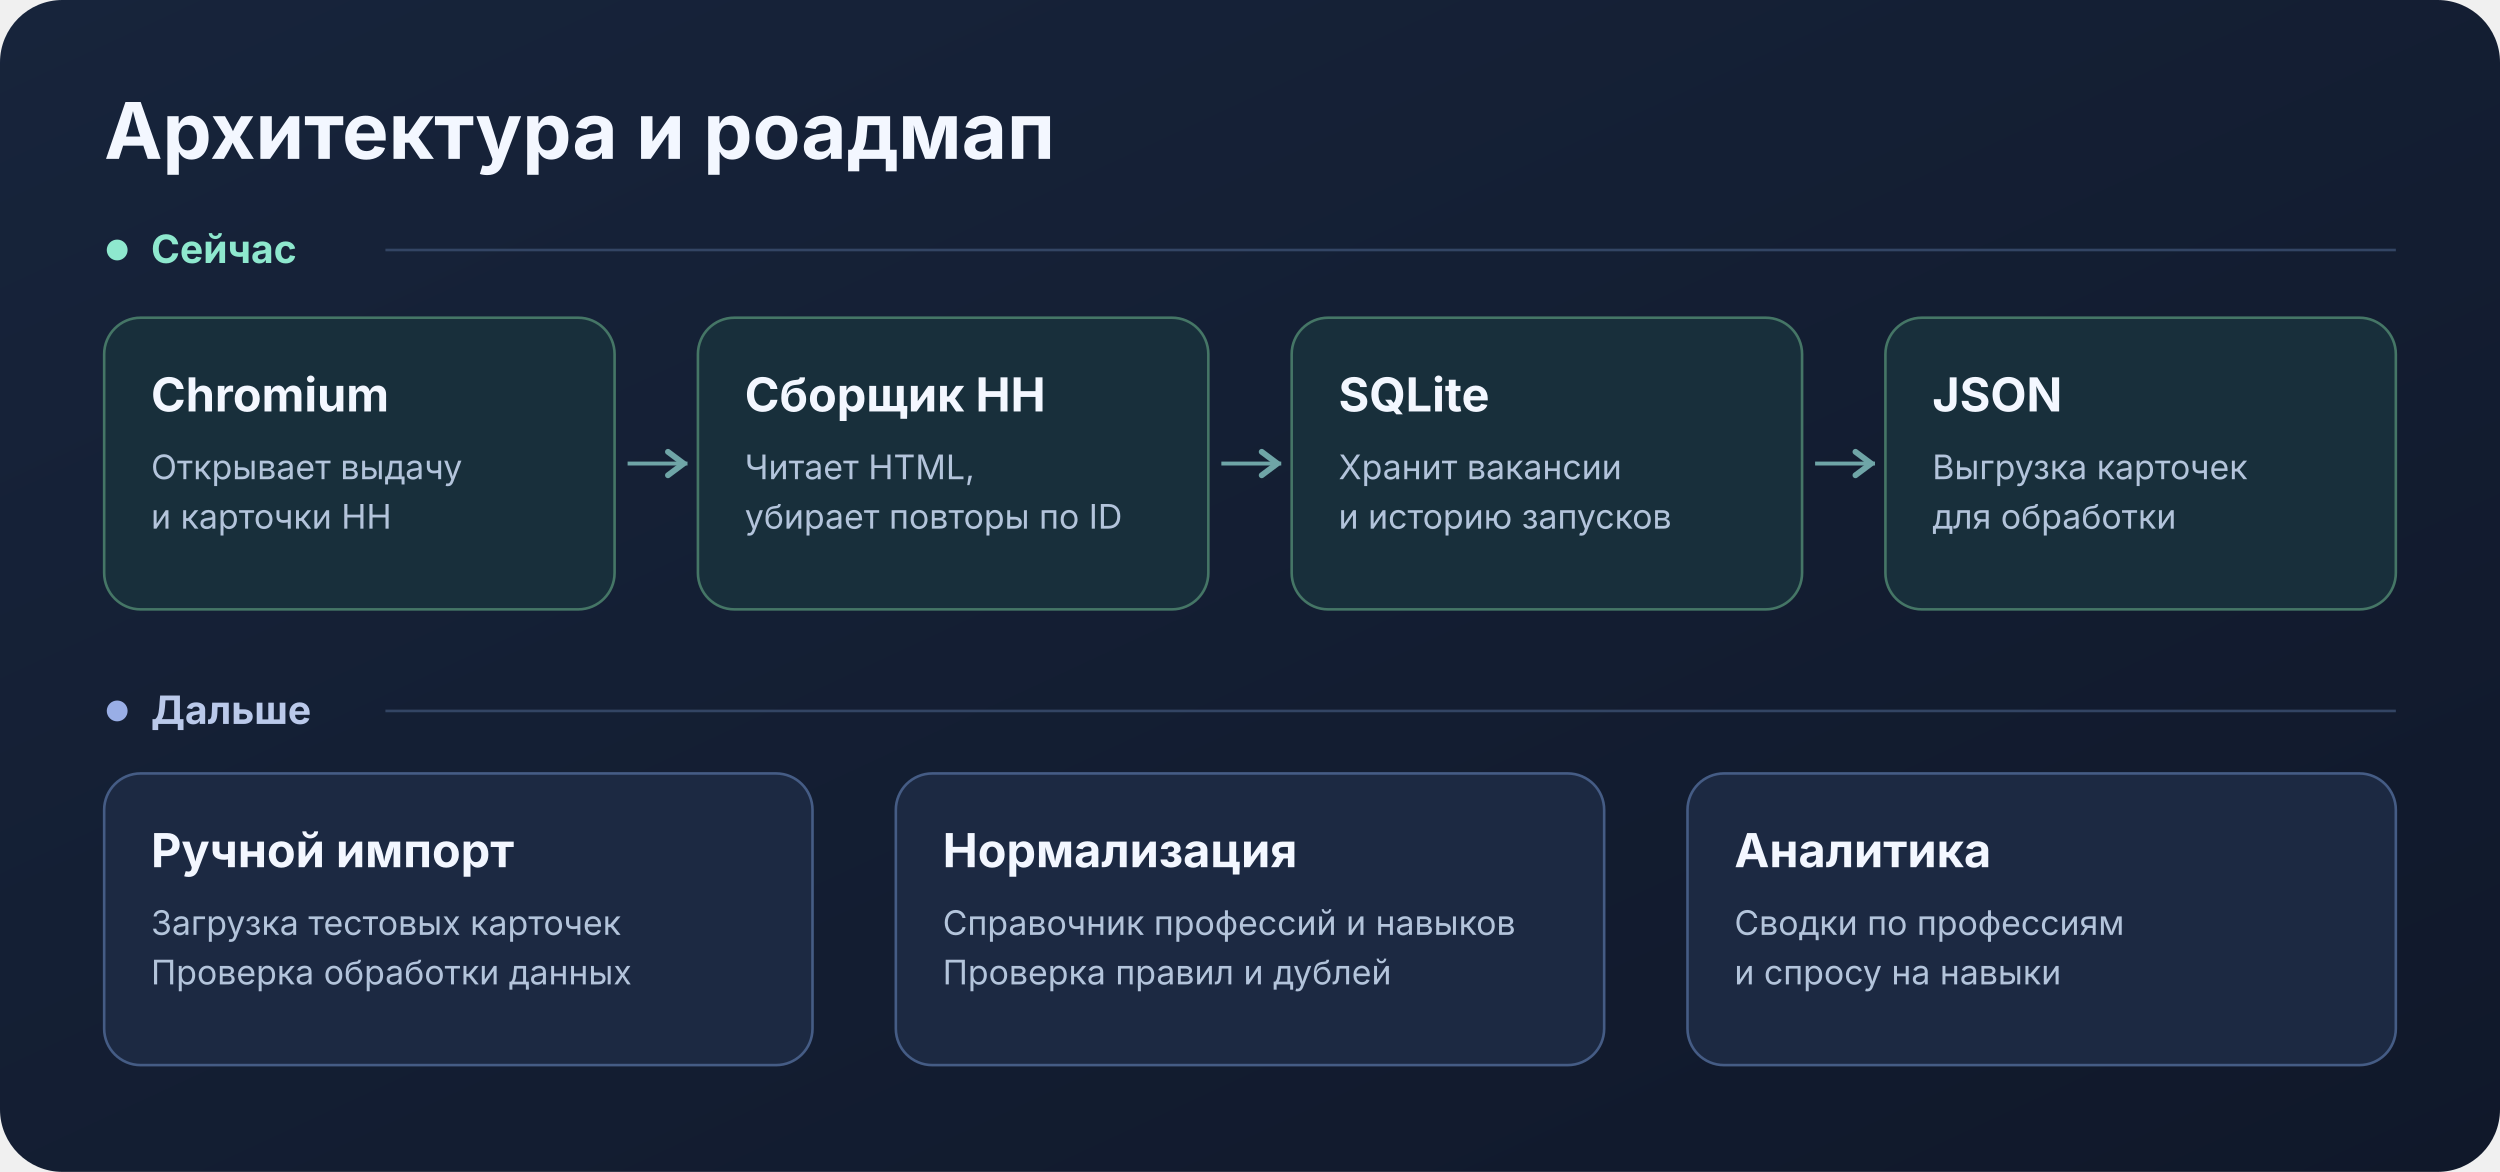
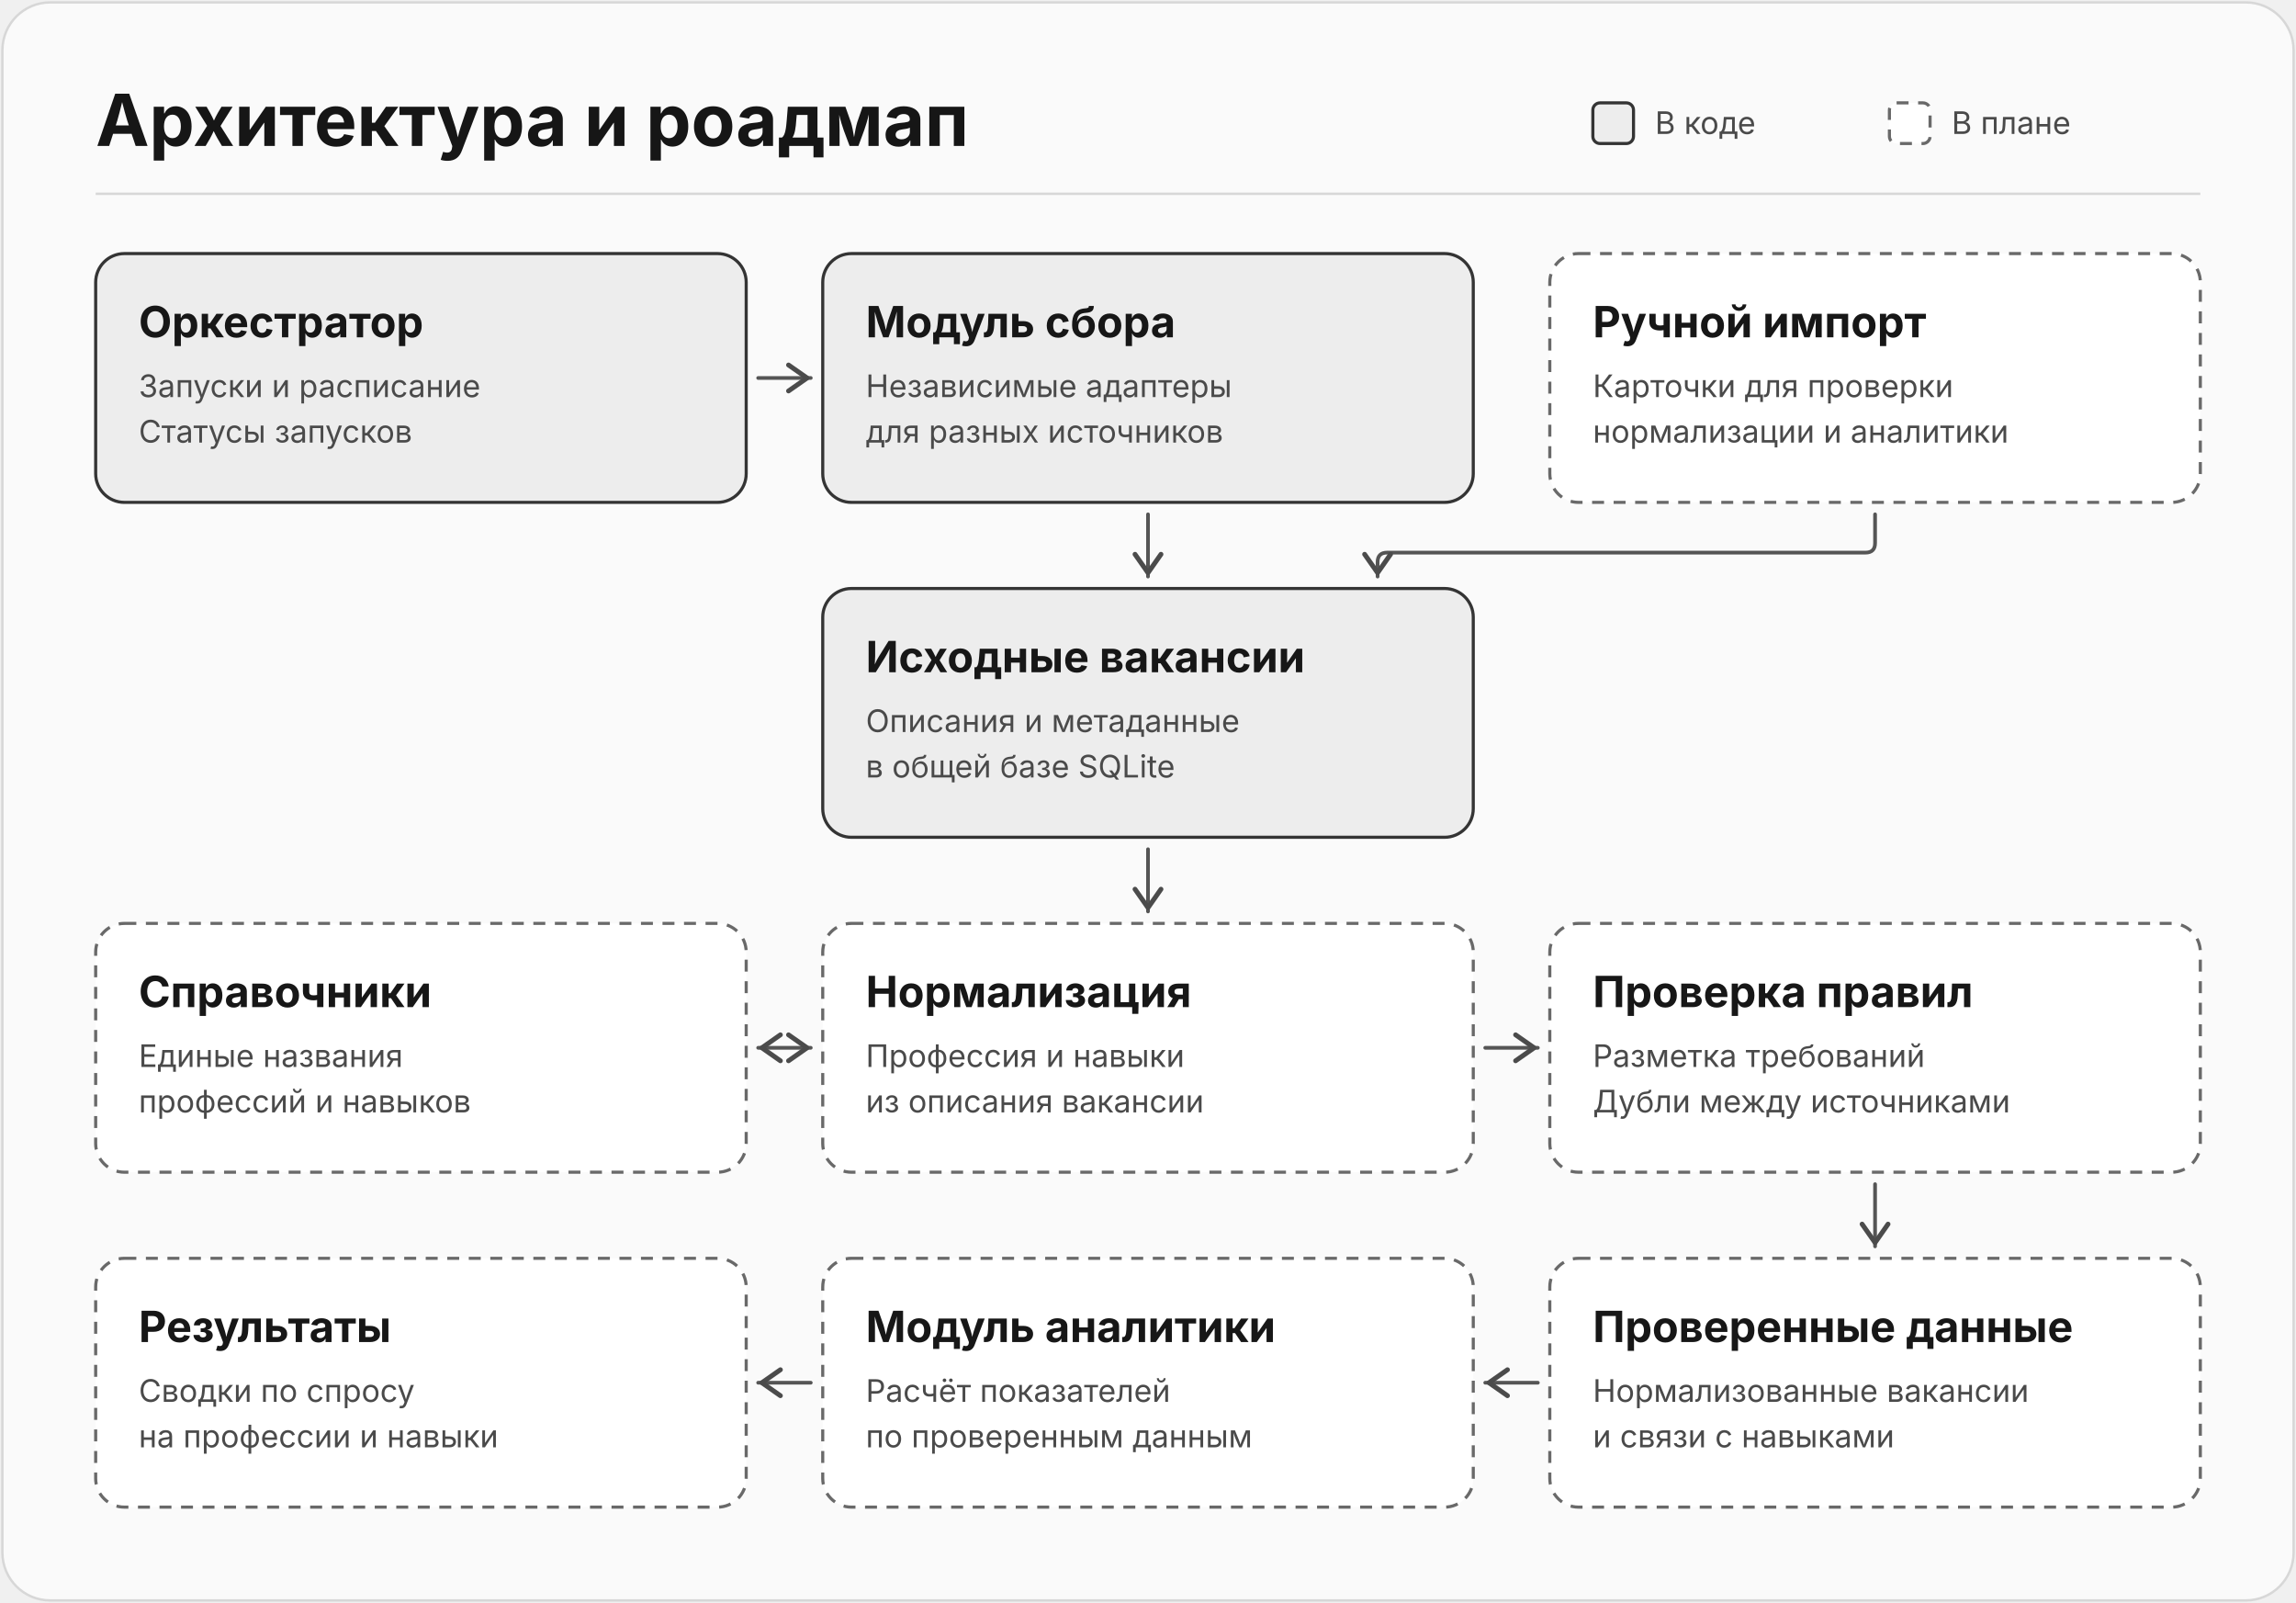
- <svg xmlns="http://www.w3.org/2000/svg" width="960" height="450" viewBox="0 0 960 450" role="img" aria-labelledby="title desc">
+ <svg xmlns="http://www.w3.org/2000/svg" width="960" height="670" viewBox="0 0 960 670" role="img" aria-labelledby="title desc">
  <defs>
-     <linearGradient id="background" x2="1" y2="1">
-       <stop stop-color="#17243b" />
-       <stop offset="1" stop-color="#10182a" />
-     </linearGradient>
-     <marker id="chevron" markerWidth="8" markerHeight="8" refX="7" refY="4" orient="auto">
-       <path d="m2 1 4 3-4 3" fill="none" stroke="#6fa5a7" stroke-width="1.5" stroke-linecap="round" stroke-linejoin="round" />
+     <marker id="arrow" markerWidth="9" markerHeight="9" refX="8" refY="4.5" orient="auto-start-reverse">
+       <path d="m2 1 5 3.5L2 8" fill="none" stroke="#4b4b4b" stroke-width="1.3" stroke-linecap="round" stroke-linejoin="round" />
    </marker>
    <style>
      text { font-family: Inter, "DejaVu Sans", sans-serif; }
-       .heading { fill: #f3f7ff; font-size: 30px; font-weight: 700; }
-       .current { fill: #8ee8ce; font-weight: 650; font-size: 15px; }
-       .planned { fill: #bac9ea; font-weight: 650; font-size: 15px; }
-       .title { fill: #f3f7ff; font-size: 18px; font-weight: 650; }
-       .detail { fill: #b3c4db; font-size: 13px; }
-       .ready { fill: #182f3b; stroke: #457666; }
-       .future { fill: #1c2942; stroke: #455c85; }
-       .rule { stroke: #334564; }
-       .link { stroke: #6fa5a7; stroke-width: 1.5; marker-end: url(#chevron); }
+       .heading { fill: #161616; font-size: 30px; font-weight: 700; }
+       .title { fill: #171717; font-size: 18px; font-weight: 650; }
+       .detail { fill: #4a4a4a; font-size: 13px; }
+       .ready { fill: #ededed; stroke: #343434; stroke-width: 1.3; }
+       .future { fill: #fff; stroke: #696969; stroke-width: 1.3; stroke-dasharray: 5 4; }
+       .link { fill: none; stroke: #555; stroke-width: 1.55; stroke-linecap: round; stroke-linejoin: round; marker-end: url(#arrow); }
    </style>
  </defs>
-   <rect width="960" height="450" rx="24" fill="url(#background)" />
+   <rect x="1" y="1" width="958" height="668" rx="20" fill="#fafafa" stroke="#d7d7d7" />
  <text x="40" y="61" class="heading">Архитектура и роадмап</text>
-   <circle cx="45" cy="96" r="4" fill="#8ee8ce" />
-   <text x="58" y="101" class="current">Сейчас</text>
-   <path class="rule" d="M148 96h772" />
-   <path class="link" d="M241 178h23" />
-   <path class="link" d="M469 178h23" />
-   <path class="link" d="M697 178h23" />
+   <rect x="666" y="43" width="17" height="17" rx="3" class="ready" />
+   <text x="692" y="56" class="detail">В коде</text>
+   <rect x="790" y="43" width="17" height="17" rx="3" class="future" />
+   <text x="816" y="56" class="detail">В плане</text>
+   <path d="M40 81h880" stroke="#d7d7d7" />
+   <path class="link" d="M317 158h22" />
+   <path class="link" d="M480 215v26" />
+   <path class="link" d="M784 215v12q0 4-4 4H580q-4 0-4 4v6" />
+   <path class="link" d="M480 355v26" />
+   <path class="link" d="M317 438h22" marker-start="url(#arrow)" />
+   <path class="link" d="M621 438h22" />
+   <path class="link" d="M784 495v26" />
+   <path class="link" d="M643 578h-22" />
+   <path class="link" d="M339 578h-22" />
  <g>
-     <rect x="40" y="122" width="196" height="112" rx="14" class="ready" />
-     <text x="58" y="158" class="title">Chromium</text>
-     <text x="58" y="184" class="detail">Открывает выдачу</text>
-     <text x="58" y="203" class="detail">и карточки HH</text>
+     <rect x="40" y="106" width="272" height="104" rx="12" class="ready" />
+     <text x="58" y="141" class="title">Оркестратор</text>
+     <text x="58" y="166" class="detail">Запуски и расписание</text>
+     <text x="58" y="185" class="detail">Статусы запусков</text>
  </g>
  <g>
-     <rect x="268" y="122" width="196" height="112" rx="14" class="ready" />
-     <text x="286" y="158" class="title">Сборщик HH</text>
-     <text x="286" y="184" class="detail">Читает HTML,</text>
-     <text x="286" y="203" class="detail">убирает повторы по ID</text>
+     <rect x="344" y="106" width="272" height="104" rx="12" class="ready" />
+     <text x="362" y="141" class="title">Модуль сбора</text>
+     <text x="362" y="166" class="detail">Независимые адаптеры</text>
+     <text x="362" y="185" class="detail">для разных источников</text>
  </g>
  <g>
-     <rect x="496" y="122" width="196" height="112" rx="14" class="ready" />
-     <text x="514" y="158" class="title">SQLite</text>
-     <text x="514" y="184" class="detail">Хранит вакансии</text>
-     <text x="514" y="203" class="detail">и историю запусков</text>
+     <rect x="648" y="106" width="272" height="104" rx="12" class="future" />
+     <text x="666" y="141" class="title">Ручной импорт</text>
+     <text x="666" y="166" class="detail">Карточки для проверки</text>
+     <text x="666" y="185" class="detail">нормализации и аналитики</text>
  </g>
  <g>
-     <rect x="724" y="122" width="196" height="112" rx="14" class="ready" />
-     <text x="742" y="158" class="title">JSON</text>
-     <text x="742" y="184" class="detail">Выгрузка карточек</text>
-     <text x="742" y="203" class="detail">для обработки</text>
-   </g>
-   <circle cx="45" cy="273" r="4" fill="#99aee6" />
-   <text x="58" y="278" class="planned">Дальше</text>
-   <path class="rule" d="M148 273h772" />
-   <g>
-     <rect x="40" y="297" width="272" height="112" rx="14" class="future" />
-     <text x="58" y="333" class="title">Ручной импорт</text>
-     <text x="58" y="359" class="detail">Загрузка тестовых карточек</text>
-     <text x="58" y="378" class="detail">Проверка обработки данных</text>
+     <rect x="344" y="246" width="272" height="104" rx="12" class="ready" />
+     <text x="362" y="281" class="title">Исходные вакансии</text>
+     <text x="362" y="306" class="detail">Описания и метаданные</text>
+     <text x="362" y="325" class="detail">в общей базе SQLite</text>
  </g>
  <g>
-     <rect x="344" y="297" width="272" height="112" rx="14" class="future" />
-     <text x="362" y="333" class="title">Нормализация</text>
-     <text x="362" y="359" class="detail">Справочник профессий и навыков</text>
-     <text x="362" y="378" class="detail">Проверка правил и дублей</text>
+     <rect x="40" y="386" width="272" height="104" rx="12" class="future" />
+     <text x="58" y="421" class="title">Справочники</text>
+     <text x="58" y="446" class="detail">Единые названия</text>
+     <text x="58" y="465" class="detail">профессий и навыков</text>
  </g>
  <g>
-     <rect x="648" y="297" width="272" height="112" rx="14" class="future" />
-     <text x="666" y="333" class="title">Аналитика</text>
-     <text x="666" y="359" class="detail">Сводки по профессиям</text>
-     <text x="666" y="378" class="detail">и спросу на навыки</text>
+     <rect x="344" y="386" width="272" height="104" rx="12" class="future" />
+     <text x="362" y="421" class="title">Нормализация</text>
+     <text x="362" y="446" class="detail">Профессия и навыки</text>
+     <text x="362" y="465" class="detail">из описания вакансии</text>
+   </g>
+   <g>
+     <rect x="648" y="386" width="272" height="104" rx="12" class="future" />
+     <text x="666" y="421" class="title">Проверка правил</text>
+     <text x="666" y="446" class="detail">Разметка требований</text>
+     <text x="666" y="465" class="detail">Дубли между источниками</text>
+   </g>
+   <g>
+     <rect x="40" y="526" width="272" height="104" rx="12" class="future" />
+     <text x="58" y="561" class="title">Результаты</text>
+     <text x="58" y="586" class="detail">Сводки по спросу</text>
+     <text x="58" y="605" class="detail">на профессии и навыки</text>
+   </g>
+   <g>
+     <rect x="344" y="526" width="272" height="104" rx="12" class="future" />
+     <text x="362" y="561" class="title">Модуль аналитики</text>
+     <text x="362" y="586" class="detail">Расчёт показателей</text>
+     <text x="362" y="605" class="detail">по проверенным данным</text>
+   </g>
+   <g>
+     <rect x="648" y="526" width="272" height="104" rx="12" class="future" />
+     <text x="666" y="561" class="title">Проверенные данные</text>
+     <text x="666" y="586" class="detail">Нормализованные вакансии</text>
+     <text x="666" y="605" class="detail">и связи с навыками</text>
  </g>
</svg>
